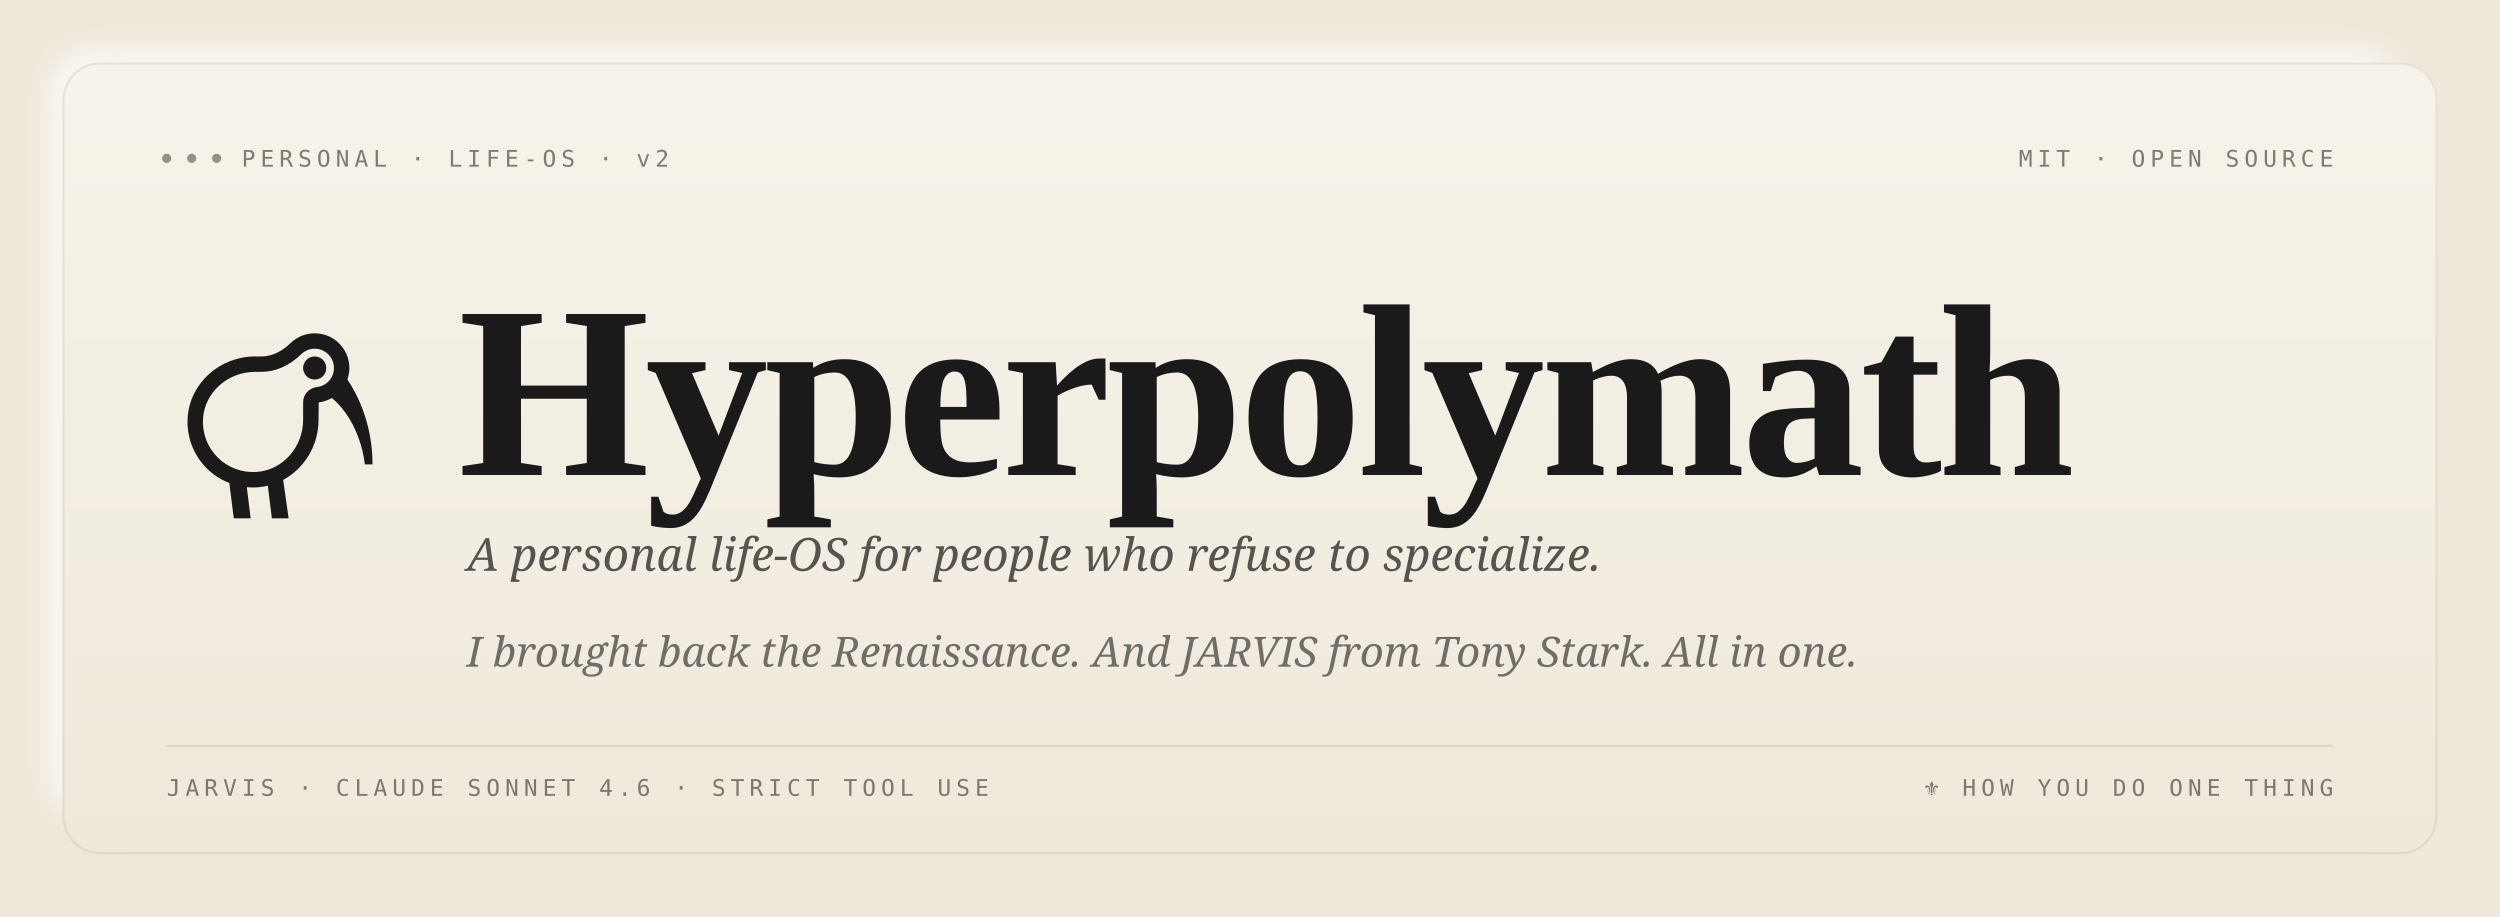
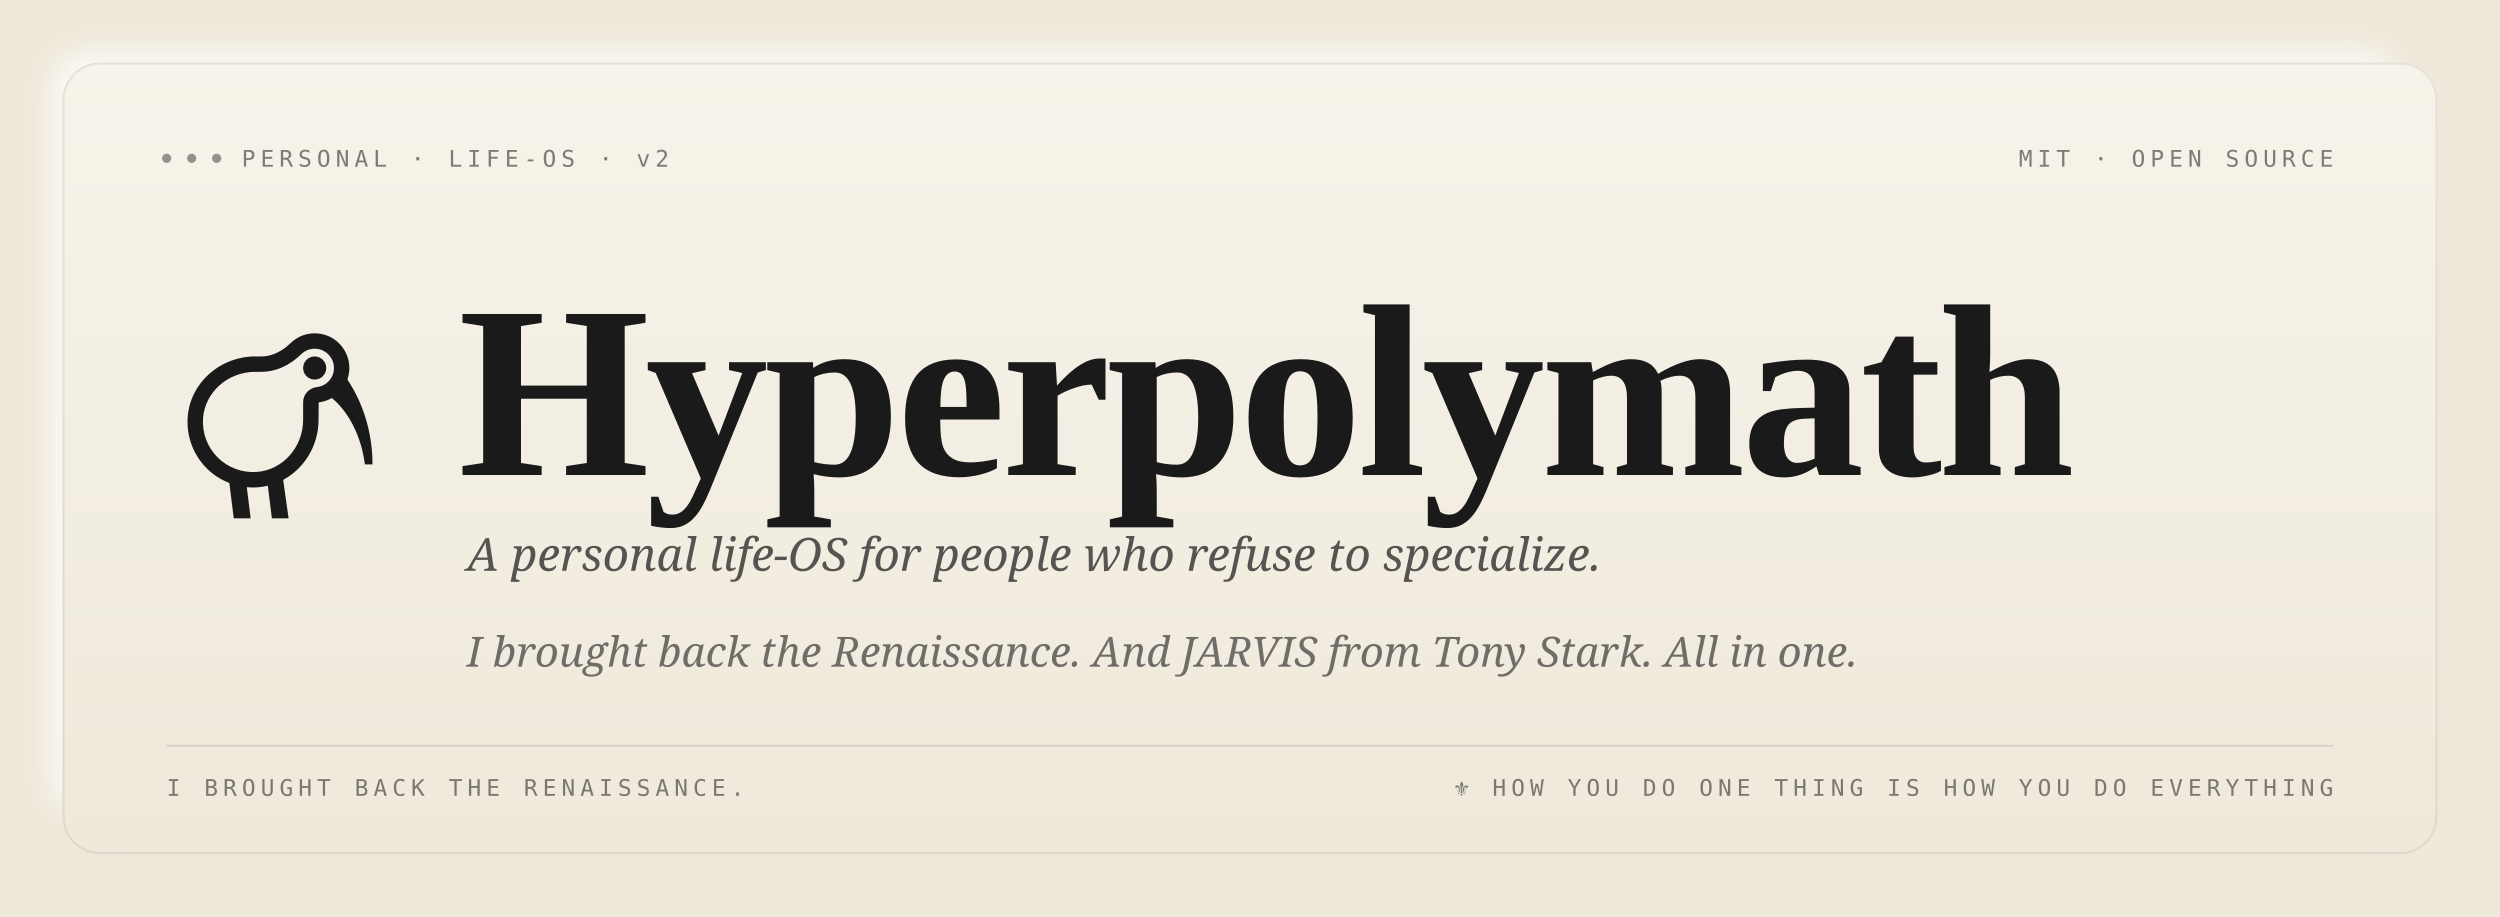
<svg xmlns="http://www.w3.org/2000/svg" viewBox="0 0 1200 440" width="1200" height="440" role="img" aria-label="Hyperpolymath, a personal life-OS for people who refuse to specialize">
  <defs>
    <linearGradient id="paper" x1="0" y1="0" x2="0" y2="1">
      <stop offset="0%" stop-color="#f7f3ea" />
      <stop offset="100%" stop-color="#efe9db" />
    </linearGradient>
    <filter id="neuShadow" x="-10%" y="-10%" width="120%" height="120%">
      <feGaussianBlur stdDeviation="6" />
    </filter>
  </defs>
  <rect x="0" y="0" width="1200" height="440" fill="#efe9db" />
  <rect x="36" y="36" width="1128" height="368" rx="20" fill="#d6cdb9" filter="url(#neuShadow)" opacity="0.55" />
  <rect x="24" y="24" width="1128" height="368" rx="20" fill="#ffffff" filter="url(#neuShadow)" opacity="0.7" />
  <rect x="30" y="30" width="1140" height="380" rx="18" fill="url(#paper)" />
  <rect x="30.5" y="30.5" width="1139" height="379" rx="17.5" fill="none" stroke="#1a1a1a" stroke-opacity="0.08" />
  <g transform="translate(80 76)" fill="#1a1a1a" opacity="0.45">
    <circle cx="0" cy="0" r="2.2" />
    <circle cx="12" cy="0" r="2.2" />
    <circle cx="24" cy="0" r="2.2" />
  </g>
  <text x="116" y="80" font-family="ui-monospace, SFMono-Regular, Menlo, monospace" font-size="11" letter-spacing="2.4" fill="#1a1a1a" fill-opacity="0.55">PERSONAL · LIFE-OS · v2</text>
  <text x="1120" y="80" text-anchor="end" font-family="ui-monospace, SFMono-Regular, Menlo, monospace" font-size="11" letter-spacing="2.4" fill="#1a1a1a" fill-opacity="0.55">MIT · OPEN SOURCE</text>
  <g transform="translate(90 160) scale(3.7)" fill="#1a1a1a">
    <path d="m20.741,5.991c.21-.595.299-1.234.243-1.88-.114-1.326-.812-2.532-1.913-3.309-1.422-1.002-3.378-1.072-4.87-.174-.307.185-.59.403-.841.647-.807.786-2.119,1.723-3.788,1.723h-.794C4.18,2.998.334,6.462.022,10.884c-.174,2.468.725,4.883,2.468,6.625.844.844,1.848,1.484,2.938,1.906l.573,4.583h2.191l-.499-4.04c.271.026.544.04.818.04.201,0,.403-.007.604-.021.447-.032.881-.108,1.305-.209l.529,4.231h2.168l-.706-4.987c2.729-1.469,4.589-4.425,4.589-7.791l.021-2.262c.615-.069,1.187-.271,1.708-.568,3.845,3.229,4.272,8.608,4.272,8.608h1c0-5.446-2.104-9.299-3.259-11.007Zm-3.943.98c-1.025.115-1.798.952-1.798,1.947v2.302c0,3.553-2.647,6.523-6.026,6.761-1.891.131-3.737-.555-5.07-1.887-1.333-1.333-2.021-3.181-1.887-5.071.238-3.379,3.208-6.026,6.761-6.026h.794c1.852,0,3.645-.792,5.183-2.29.141-.137.301-.261.477-.366.823-.495,1.901-.458,2.686.095.627.442,1.008,1.098,1.073,1.846.063.737-.2,1.46-.723,1.983-.398.398-.907.642-1.47.705Zm1.202-2.473c0,.828-.672,1.5-1.5,1.5s-1.5-.672-1.5-1.5.672-1.5,1.5-1.5,1.5.672,1.5,1.5Z" />
  </g>
  <text x="220" y="228" font-family="'EB Garamond', 'Cormorant Garamond', Georgia, 'Times New Roman', serif" font-size="118" font-weight="600" letter-spacing="-2" fill="#1a1a1a">Hyperpolymath</text>
  <text x="224" y="274" font-family="'EB Garamond', Georgia, serif" font-style="italic" font-size="22" fill="#1a1a1a" fill-opacity="0.72">A personal life-OS for people who refuse to specialize.</text>
  <text x="224" y="320" font-family="'EB Garamond', Georgia, serif" font-style="italic" font-size="20" fill="#1a1a1a" fill-opacity="0.6">I brought back the Renaissance. And JARVIS from Tony Stark. All in one.</text>
  <line x1="80" y1="358" x2="1120" y2="358" stroke="#1a1a1a" stroke-opacity="0.1" stroke-width="1" />
-   <text x="80" y="382" font-family="ui-monospace, SFMono-Regular, Menlo, monospace" font-size="11" letter-spacing="2.4" fill="#1a1a1a" fill-opacity="0.55">JARVIS · CLAUDE SONNET 4.6 · STRICT TOOL USE</text>
-   <text x="1120" y="382" text-anchor="end" font-family="ui-monospace, SFMono-Regular, Menlo, monospace" font-size="11" letter-spacing="2.4" fill="#1a1a1a" fill-opacity="0.55">⚜  HOW YOU DO ONE THING</text>
+   <text x="80" y="382" font-family="ui-monospace, SFMono-Regular, Menlo, monospace" font-size="11" letter-spacing="2.4" fill="#1a1a1a" fill-opacity="0.55">I BROUGHT BACK THE RENAISSANCE.</text>
+   <text x="1120" y="382" text-anchor="end" font-family="ui-monospace, SFMono-Regular, Menlo, monospace" font-size="11" letter-spacing="2.4" fill="#1a1a1a" fill-opacity="0.55">⚜  HOW YOU DO ONE THING IS HOW YOU DO EVERYTHING</text>
</svg>
